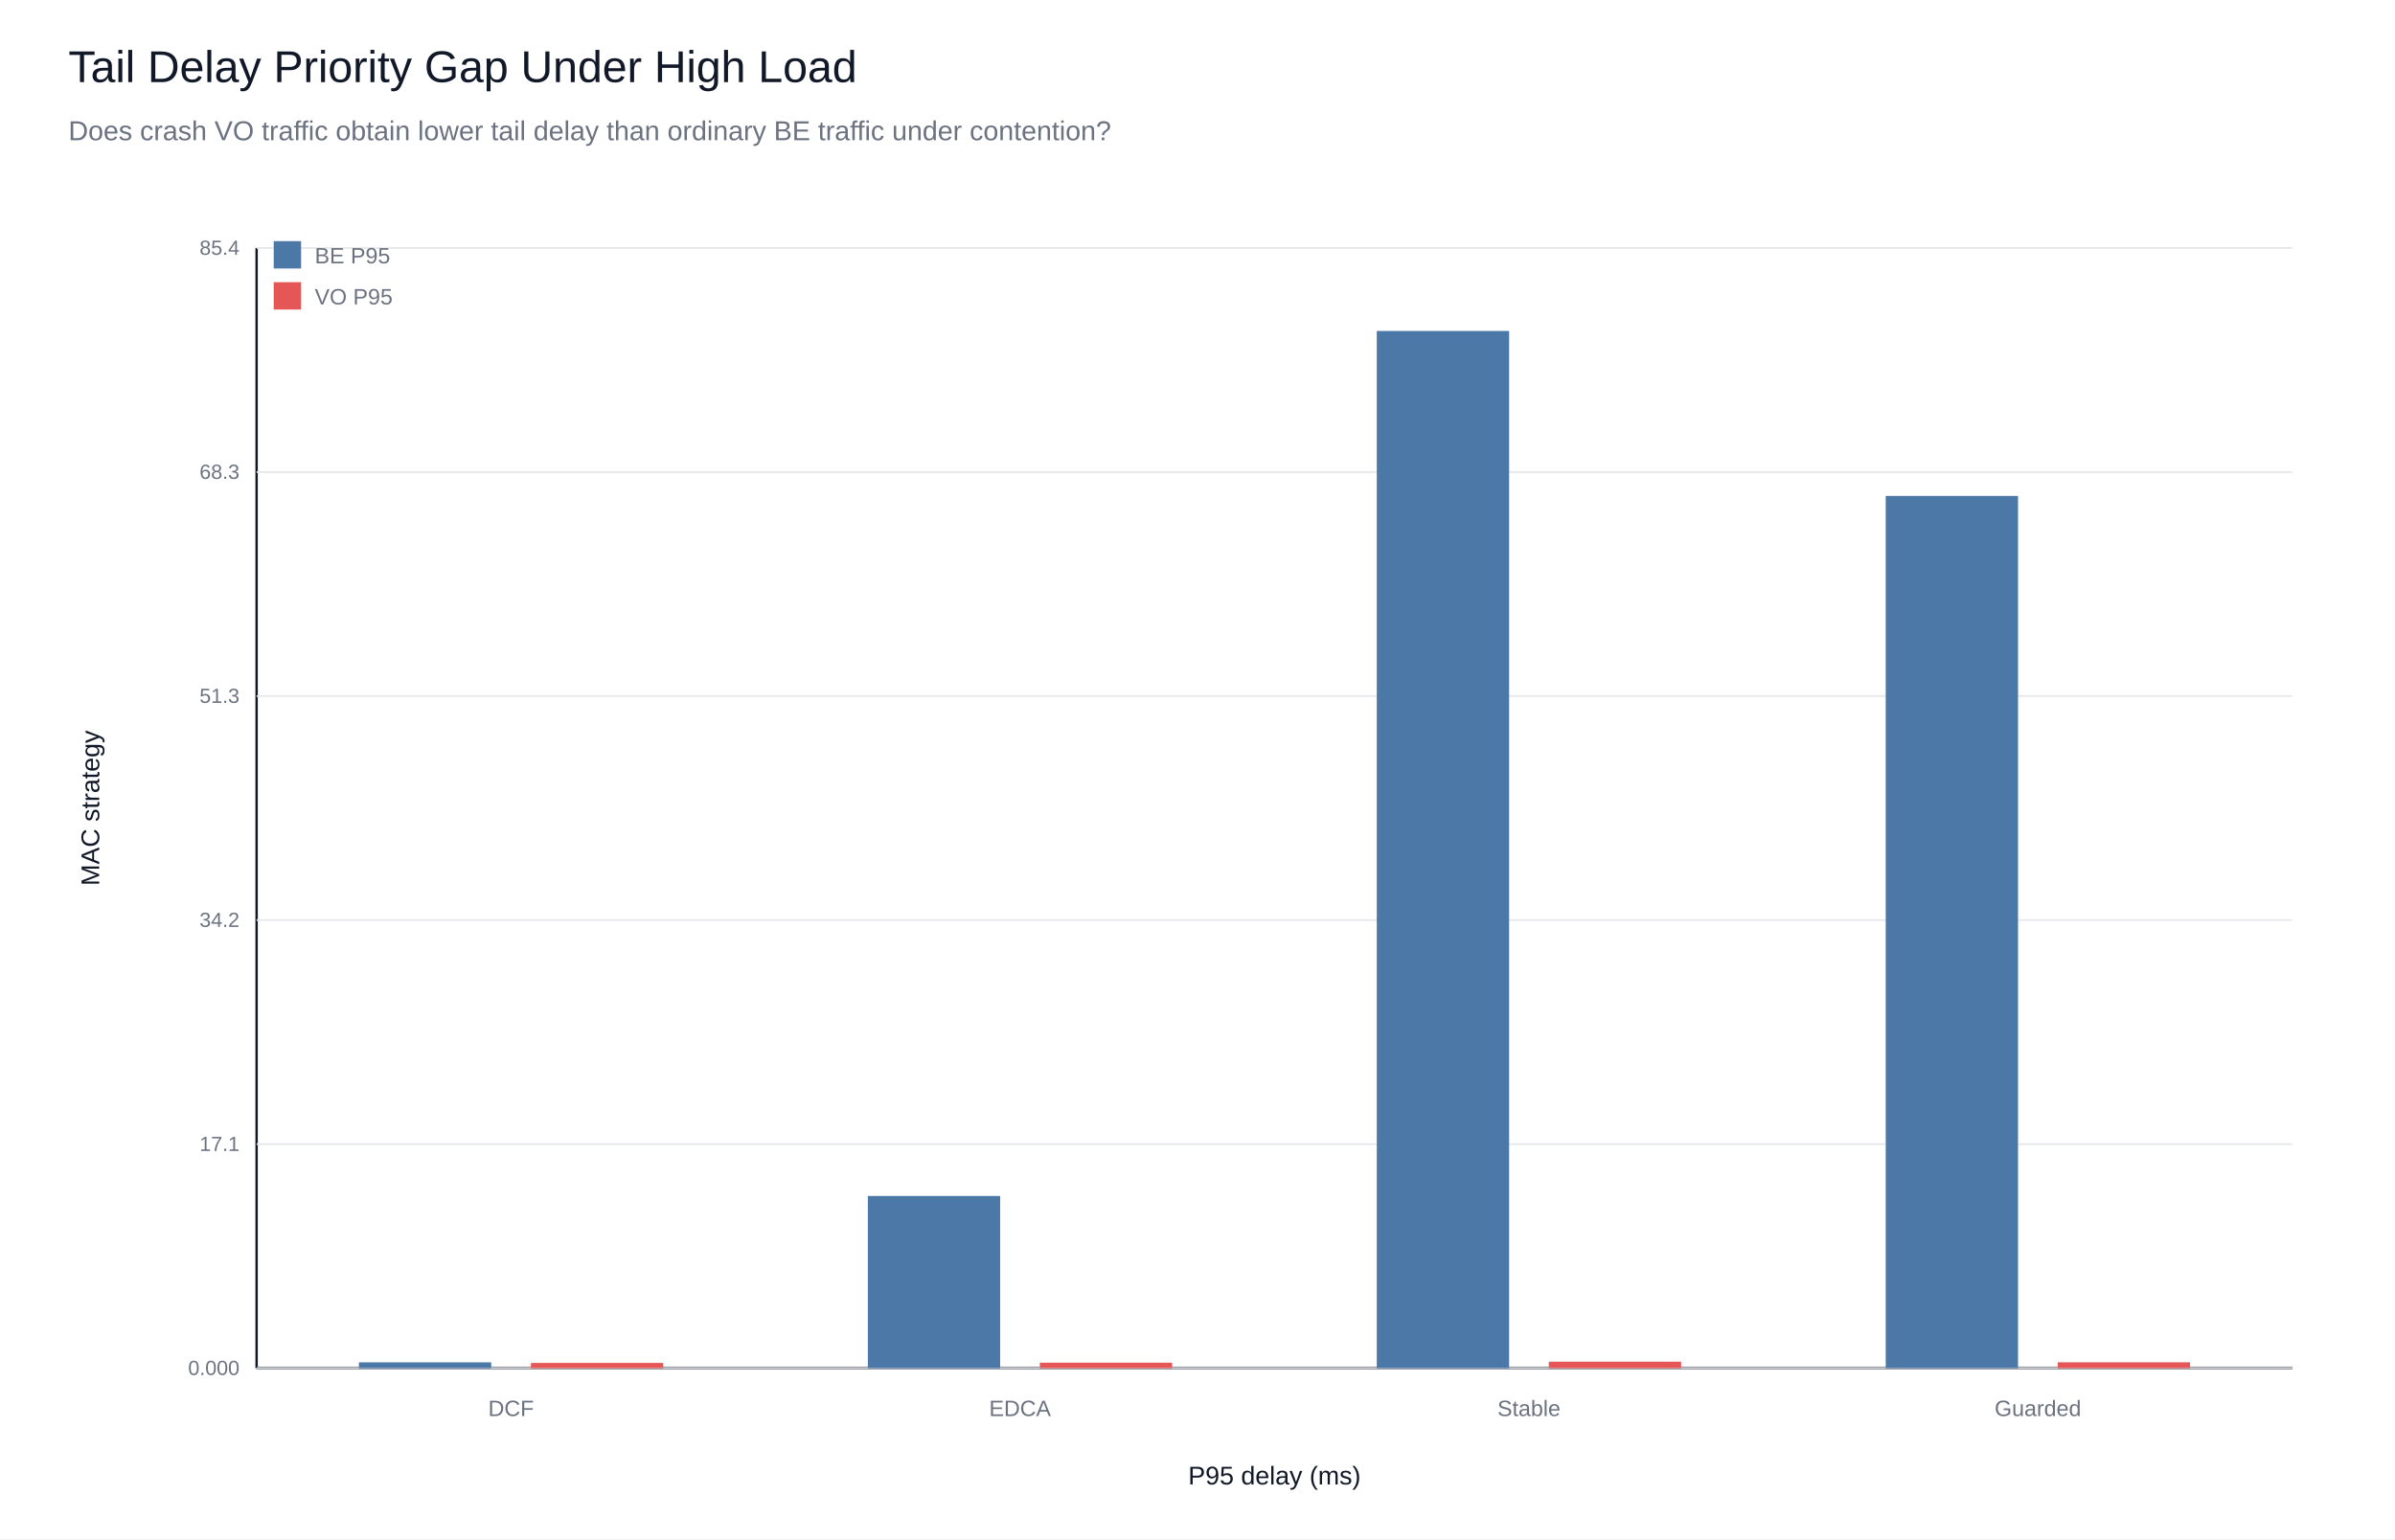
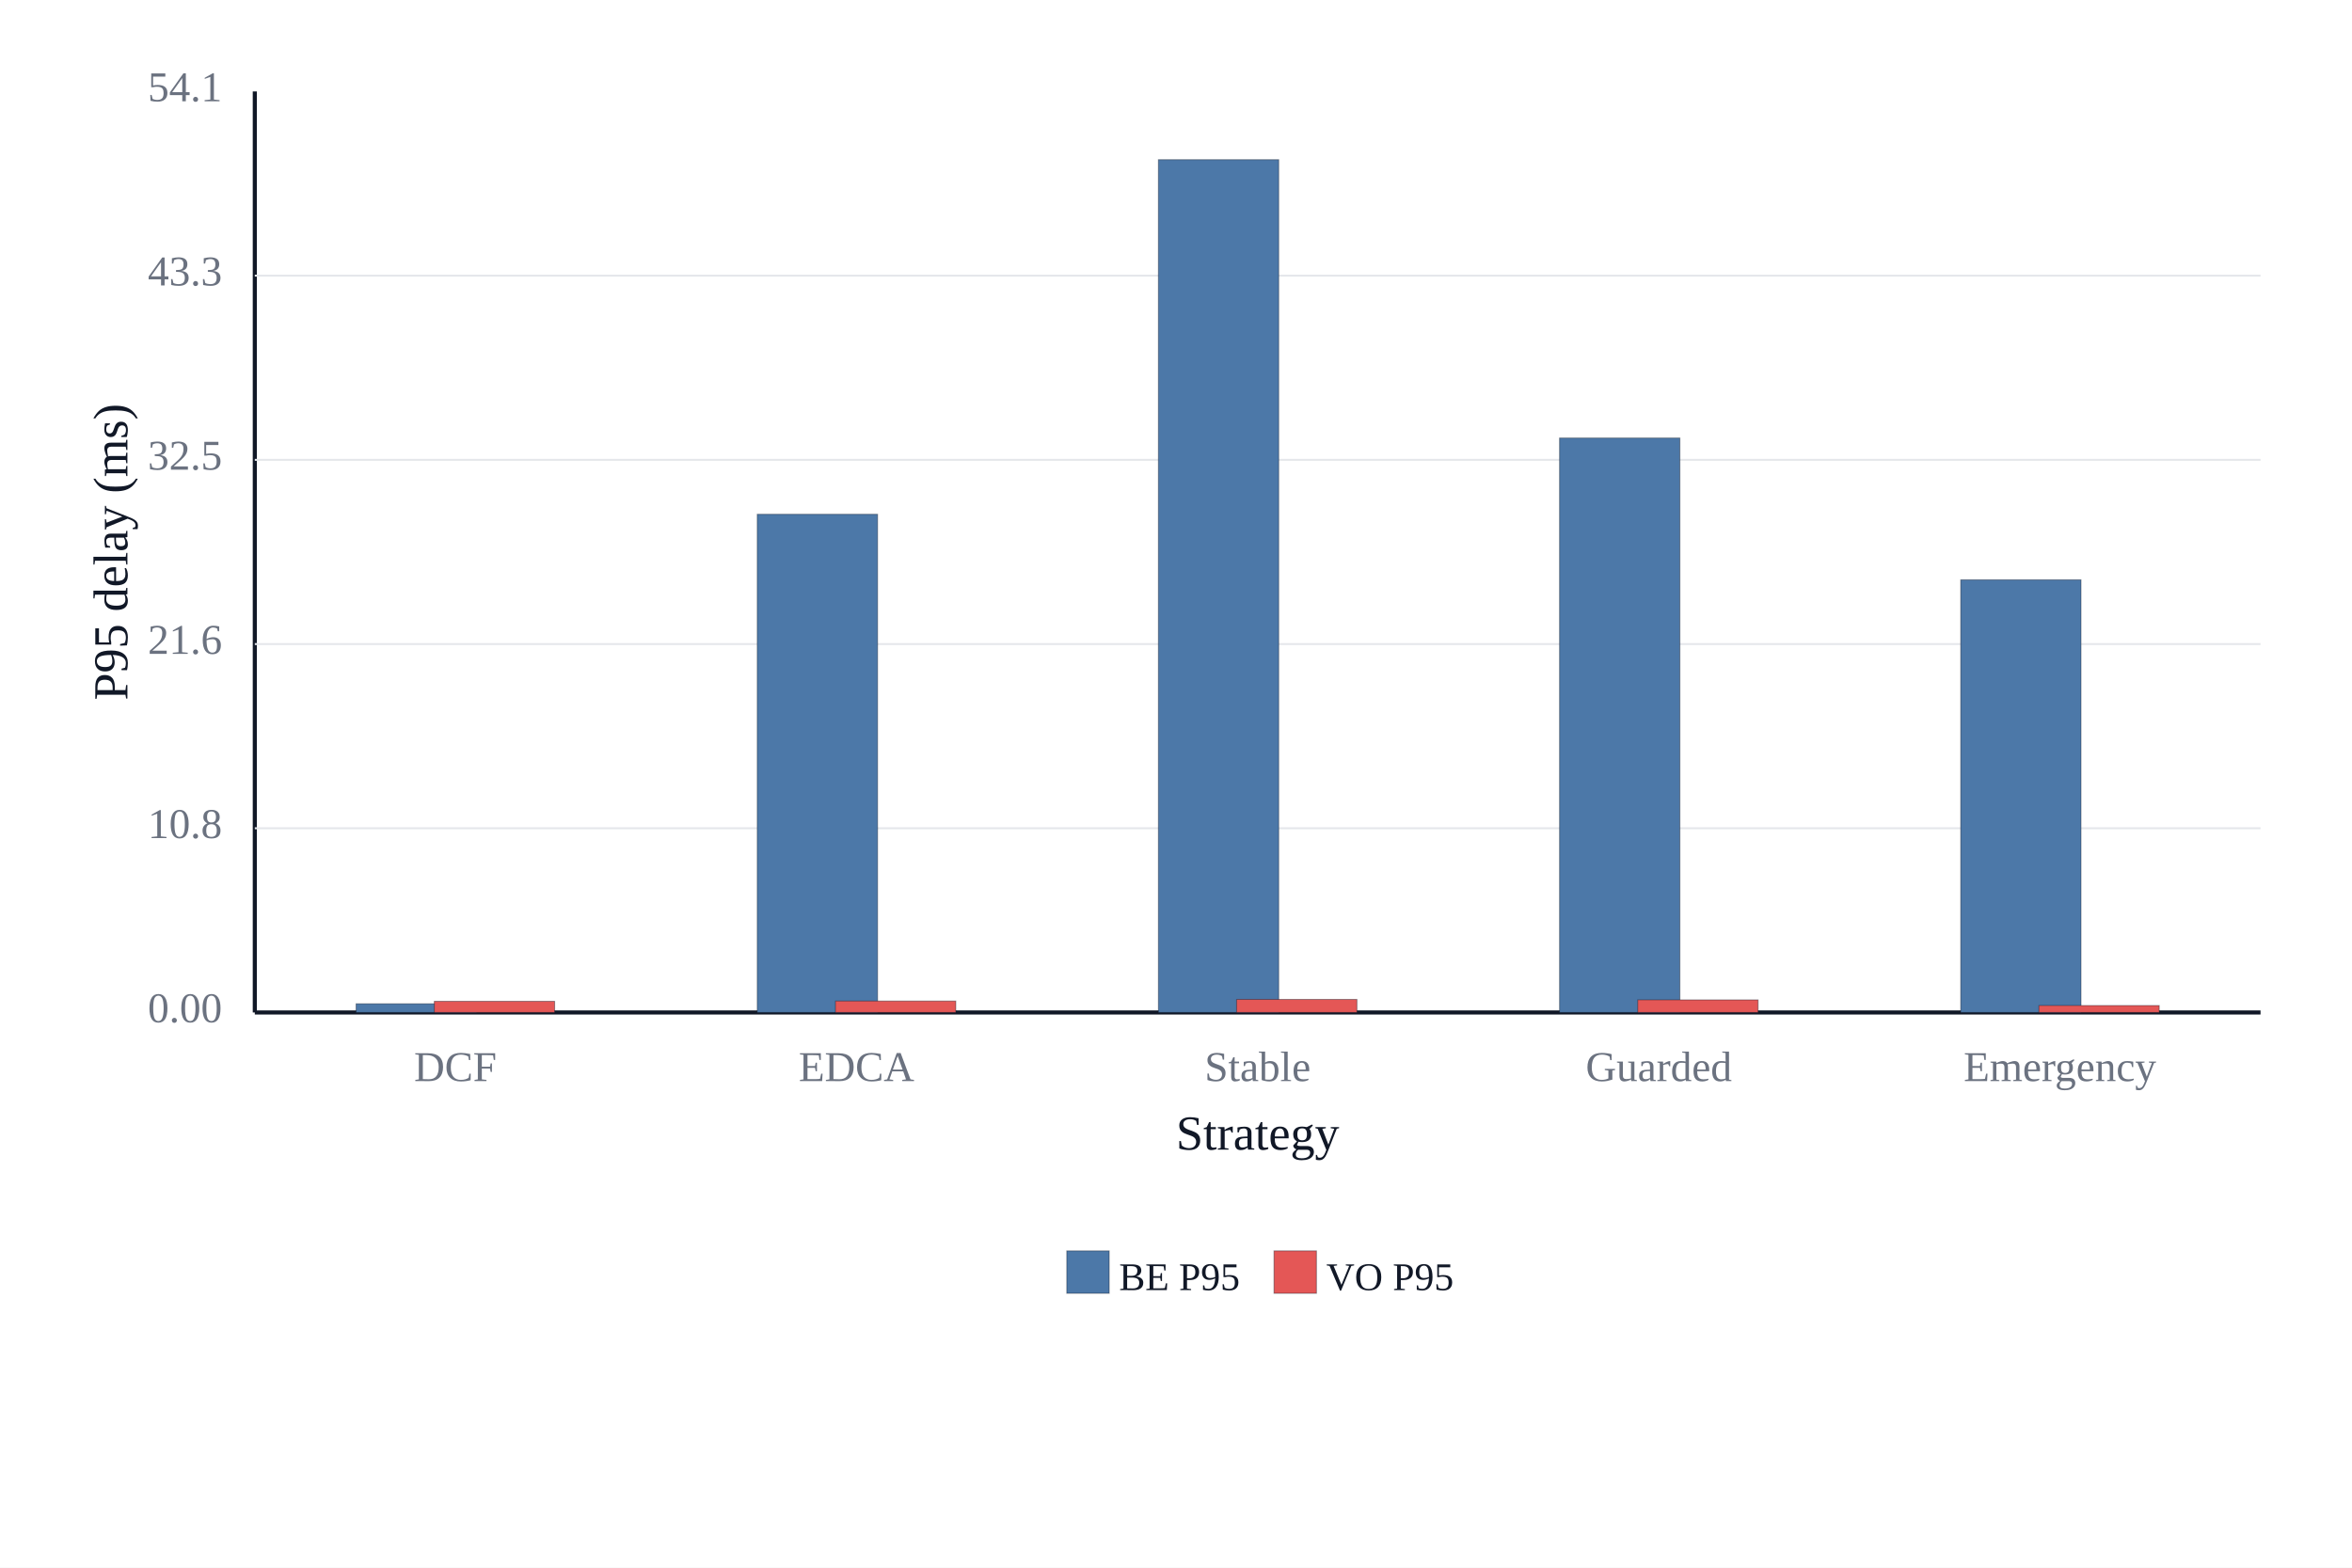
- <svg xmlns="http://www.w3.org/2000/svg" width="1400" height="900" viewBox="0 0 1400 900">
+ <svg xmlns="http://www.w3.org/2000/svg" width="720" height="480" viewBox="0 0 720 480">
  <rect width="100%" height="100%" fill="#ffffff" />
-   <style>text { font-family: "Arial", "Helvetica", sans-serif; } .title { font-weight: 700; } .question { font-style: italic; }</style>
-   <text x="40.00" y="48.00" text-anchor="start" font-size="26" fill="#111827">Tail Delay Priority Gap Under High Load</text>
-   <text x="40.00" y="82.00" text-anchor="start" font-size="16" fill="#6b7280">Does crash VO traffic obtain lower tail delay than ordinary BE traffic under contention?</text>
-   <line x1="150.00" y1="800.00" x2="1340.00" y2="800.00" stroke="#111827" stroke-width="1.4" />
-   <line x1="150.00" y1="145.00" x2="150.00" y2="800.00" stroke="#111827" stroke-width="1.4" />
-   <text x="745.00" y="868.00" text-anchor="middle" font-size="15" fill="#111827">P95 delay (ms)</text>
-   <text x="58.00" y="472.50" text-anchor="middle" font-size="15" fill="#111827" transform="rotate(-90 58.00 472.50)">MAC strategy</text>
-   <line x1="150.00" y1="800.00" x2="1340.00" y2="800.00" stroke="#e5e7eb" />
-   <text x="140.00" y="804.00" text-anchor="end" font-size="12" fill="#6b7280">0.000</text>
-   <line x1="150.00" y1="669.00" x2="1340.00" y2="669.00" stroke="#e5e7eb" />
-   <text x="140.00" y="673.00" text-anchor="end" font-size="12" fill="#6b7280">17.1</text>
-   <line x1="150.00" y1="538.00" x2="1340.00" y2="538.00" stroke="#e5e7eb" />
-   <text x="140.00" y="542.00" text-anchor="end" font-size="12" fill="#6b7280">34.2</text>
-   <line x1="150.00" y1="407.00" x2="1340.00" y2="407.00" stroke="#e5e7eb" />
-   <text x="140.00" y="411.00" text-anchor="end" font-size="12" fill="#6b7280">51.3</text>
-   <line x1="150.00" y1="276.00" x2="1340.00" y2="276.00" stroke="#e5e7eb" />
-   <text x="140.00" y="280.00" text-anchor="end" font-size="12" fill="#6b7280">68.3</text>
-   <line x1="150.00" y1="145.00" x2="1340.00" y2="145.00" stroke="#e5e7eb" />
-   <text x="140.00" y="149.00" text-anchor="end" font-size="12" fill="#6b7280">85.4</text>
-   <rect x="209.80" y="796.60" width="77.35" height="3.40" fill="#4c78a8" />
-   <rect x="310.35" y="796.94" width="77.35" height="3.06" fill="#e45756" />
-   <text x="298.75" y="828.00" text-anchor="middle" font-size="13" fill="#6b7280">DCF</text>
-   <rect x="507.30" y="699.32" width="77.35" height="100.68" fill="#4c78a8" />
-   <rect x="607.85" y="796.80" width="77.35" height="3.20" fill="#e45756" />
-   <text x="596.25" y="828.00" text-anchor="middle" font-size="13" fill="#6b7280">EDCA</text>
-   <rect x="804.80" y="193.52" width="77.35" height="606.48" fill="#4c78a8" />
-   <rect x="905.35" y="796.22" width="77.35" height="3.78" fill="#e45756" />
-   <text x="893.75" y="828.00" text-anchor="middle" font-size="13" fill="#6b7280">Stable</text>
-   <rect x="1102.30" y="289.99" width="77.35" height="510.01" fill="#4c78a8" />
-   <rect x="1202.85" y="796.57" width="77.35" height="3.43" fill="#e45756" />
-   <text x="1191.25" y="828.00" text-anchor="middle" font-size="13" fill="#6b7280">Guarded</text>
-   <rect x="160.00" y="141.00" width="16.00" height="16.00" fill="#4c78a8" />
-   <text x="184.00" y="154.00" text-anchor="start" font-size="13" fill="#6b7280">BE P95</text>
-   <rect x="160.00" y="165.00" width="16.00" height="16.00" fill="#e45756" />
-   <text x="184.00" y="178.00" text-anchor="start" font-size="13" fill="#6b7280">VO P95</text>
+   <style>text { font-family: "Times New Roman", Times, serif; }</style>
+   <line x1="78.00" y1="310.00" x2="692.00" y2="310.00" stroke="#111827" stroke-width="1.25" />
+   <line x1="78.00" y1="28.00" x2="78.00" y2="310.00" stroke="#111827" stroke-width="1.25" />
+   <text x="385.00" y="352.00" text-anchor="middle" font-size="15" fill="#111827">Strategy</text>
+   <text x="39.00" y="169.00" text-anchor="middle" font-size="15" fill="#111827" transform="rotate(-90 39.00 169.00)">P95 delay (ms)</text>
+   <text x="68.00" y="313.00" text-anchor="end" font-size="13" fill="#6b7280">0.00</text>
+   <line x1="78.00" y1="253.60" x2="692.00" y2="253.60" stroke="#e5e7eb" stroke-width="0.6" />
+   <text x="68.00" y="256.60" text-anchor="end" font-size="13" fill="#6b7280">10.8</text>
+   <line x1="78.00" y1="197.20" x2="692.00" y2="197.20" stroke="#e5e7eb" stroke-width="0.6" />
+   <text x="68.00" y="200.20" text-anchor="end" font-size="13" fill="#6b7280">21.6</text>
+   <line x1="78.00" y1="140.80" x2="692.00" y2="140.80" stroke="#e5e7eb" stroke-width="0.6" />
+   <text x="68.00" y="143.80" text-anchor="end" font-size="13" fill="#6b7280">32.5</text>
+   <line x1="78.00" y1="84.40" x2="692.00" y2="84.40" stroke="#e5e7eb" stroke-width="0.6" />
+   <text x="68.00" y="87.40" text-anchor="end" font-size="13" fill="#6b7280">43.3</text>
+   <text x="68.00" y="31.00" text-anchor="end" font-size="13" fill="#6b7280">54.1</text>
+   <rect x="109.01" y="307.33" width="36.84" height="2.67" fill="#4c78a8" stroke="#111827" stroke-width="0.3" stroke-opacity="0.4" />
+   <rect x="231.81" y="157.46" width="36.84" height="152.54" fill="#4c78a8" stroke="#111827" stroke-width="0.3" stroke-opacity="0.4" />
+   <rect x="354.61" y="48.89" width="36.84" height="261.11" fill="#4c78a8" stroke="#111827" stroke-width="0.3" stroke-opacity="0.4" />
+   <rect x="477.41" y="134.11" width="36.84" height="175.89" fill="#4c78a8" stroke="#111827" stroke-width="0.3" stroke-opacity="0.4" />
+   <rect x="600.21" y="177.52" width="36.84" height="132.48" fill="#4c78a8" stroke="#111827" stroke-width="0.3" stroke-opacity="0.4" />
+   <rect x="132.95" y="306.58" width="36.84" height="3.42" fill="#e45756" stroke="#111827" stroke-width="0.3" stroke-opacity="0.4" />
+   <rect x="255.75" y="306.50" width="36.84" height="3.50" fill="#e45756" stroke="#111827" stroke-width="0.3" stroke-opacity="0.4" />
+   <rect x="378.55" y="306.00" width="36.84" height="4.00" fill="#e45756" stroke="#111827" stroke-width="0.3" stroke-opacity="0.4" />
+   <rect x="501.35" y="306.14" width="36.84" height="3.86" fill="#e45756" stroke="#111827" stroke-width="0.3" stroke-opacity="0.4" />
+   <rect x="624.15" y="307.87" width="36.84" height="2.13" fill="#e45756" stroke="#111827" stroke-width="0.3" stroke-opacity="0.4" />
+   <text x="139.40" y="331.00" text-anchor="middle" font-size="13" fill="#6b7280">DCF</text>
+   <text x="262.20" y="331.00" text-anchor="middle" font-size="13" fill="#6b7280">EDCA</text>
+   <text x="385.00" y="331.00" text-anchor="middle" font-size="13" fill="#6b7280">Stable</text>
+   <text x="507.80" y="331.00" text-anchor="middle" font-size="13" fill="#6b7280">Guarded</text>
+   <text x="630.60" y="331.00" text-anchor="middle" font-size="13" fill="#6b7280">Emergency</text>
+   <rect x="326.56" y="383.00" width="13.00" height="13.00" fill="#4c78a8" stroke="#111827" stroke-width="0.3" stroke-opacity="0.4" />
+   <text x="342.56" y="395.00" text-anchor="start" font-size="12" fill="#111827">BE P95</text>
+   <rect x="390.00" y="383.00" width="13.00" height="13.00" fill="#e45756" stroke="#111827" stroke-width="0.3" stroke-opacity="0.4" />
+   <text x="406.00" y="395.00" text-anchor="start" font-size="12" fill="#111827">VO P95</text>
</svg>
